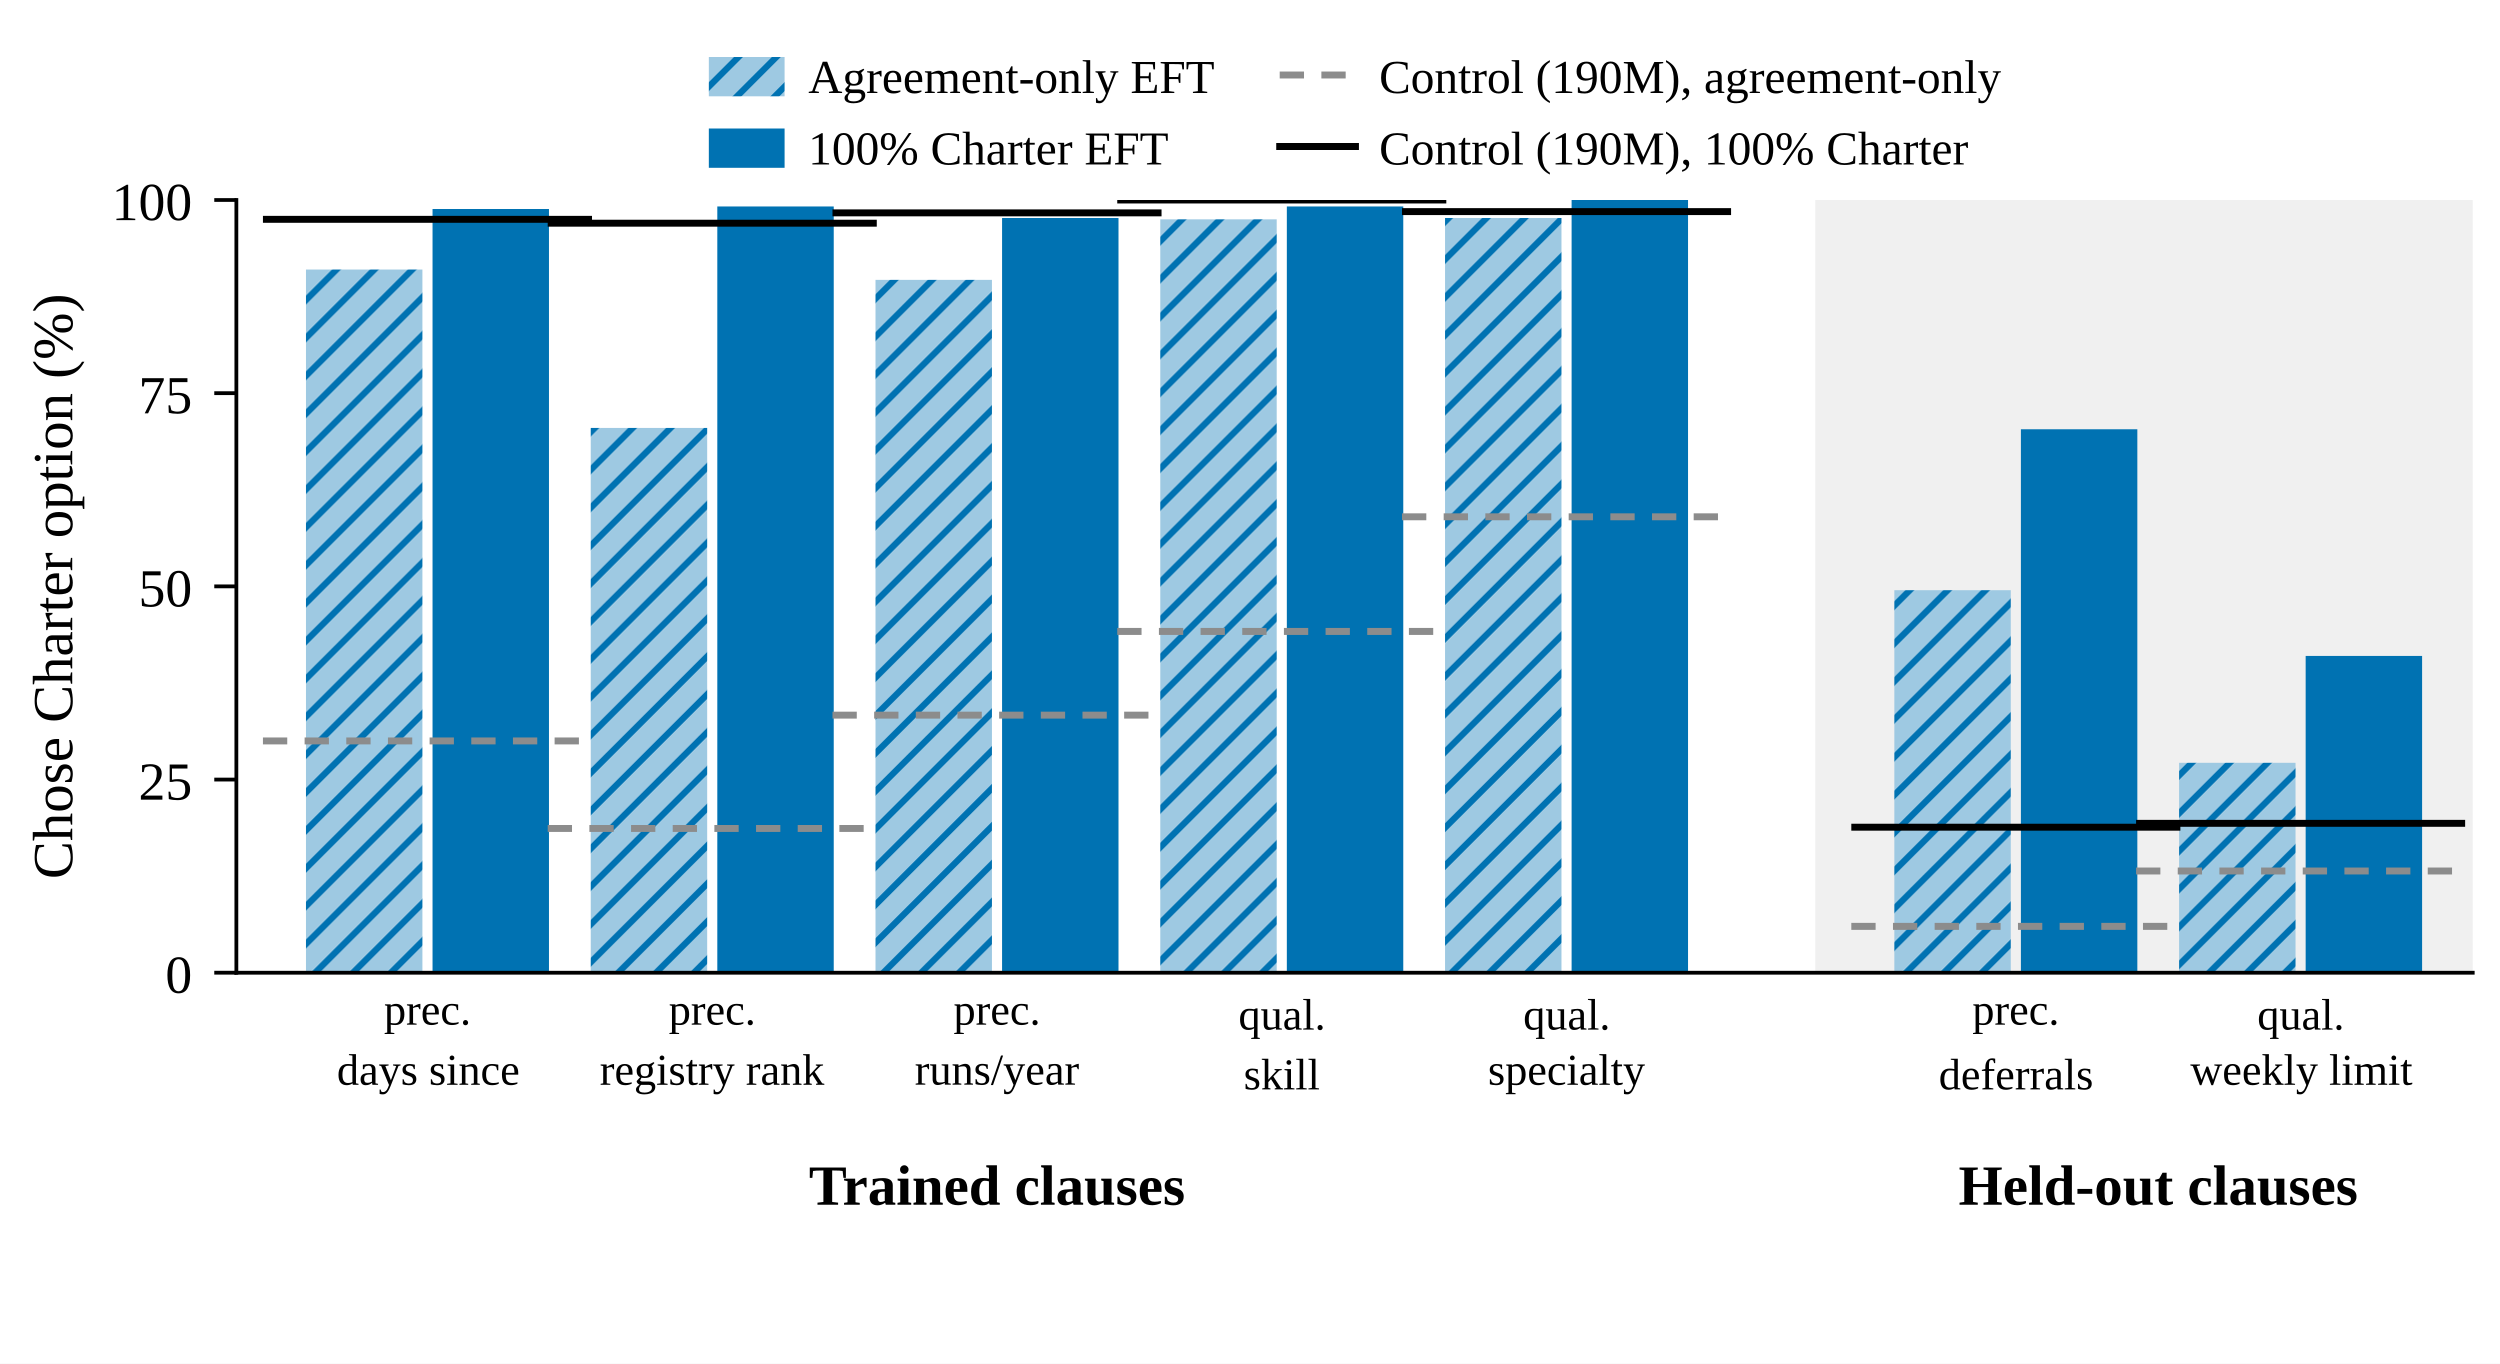
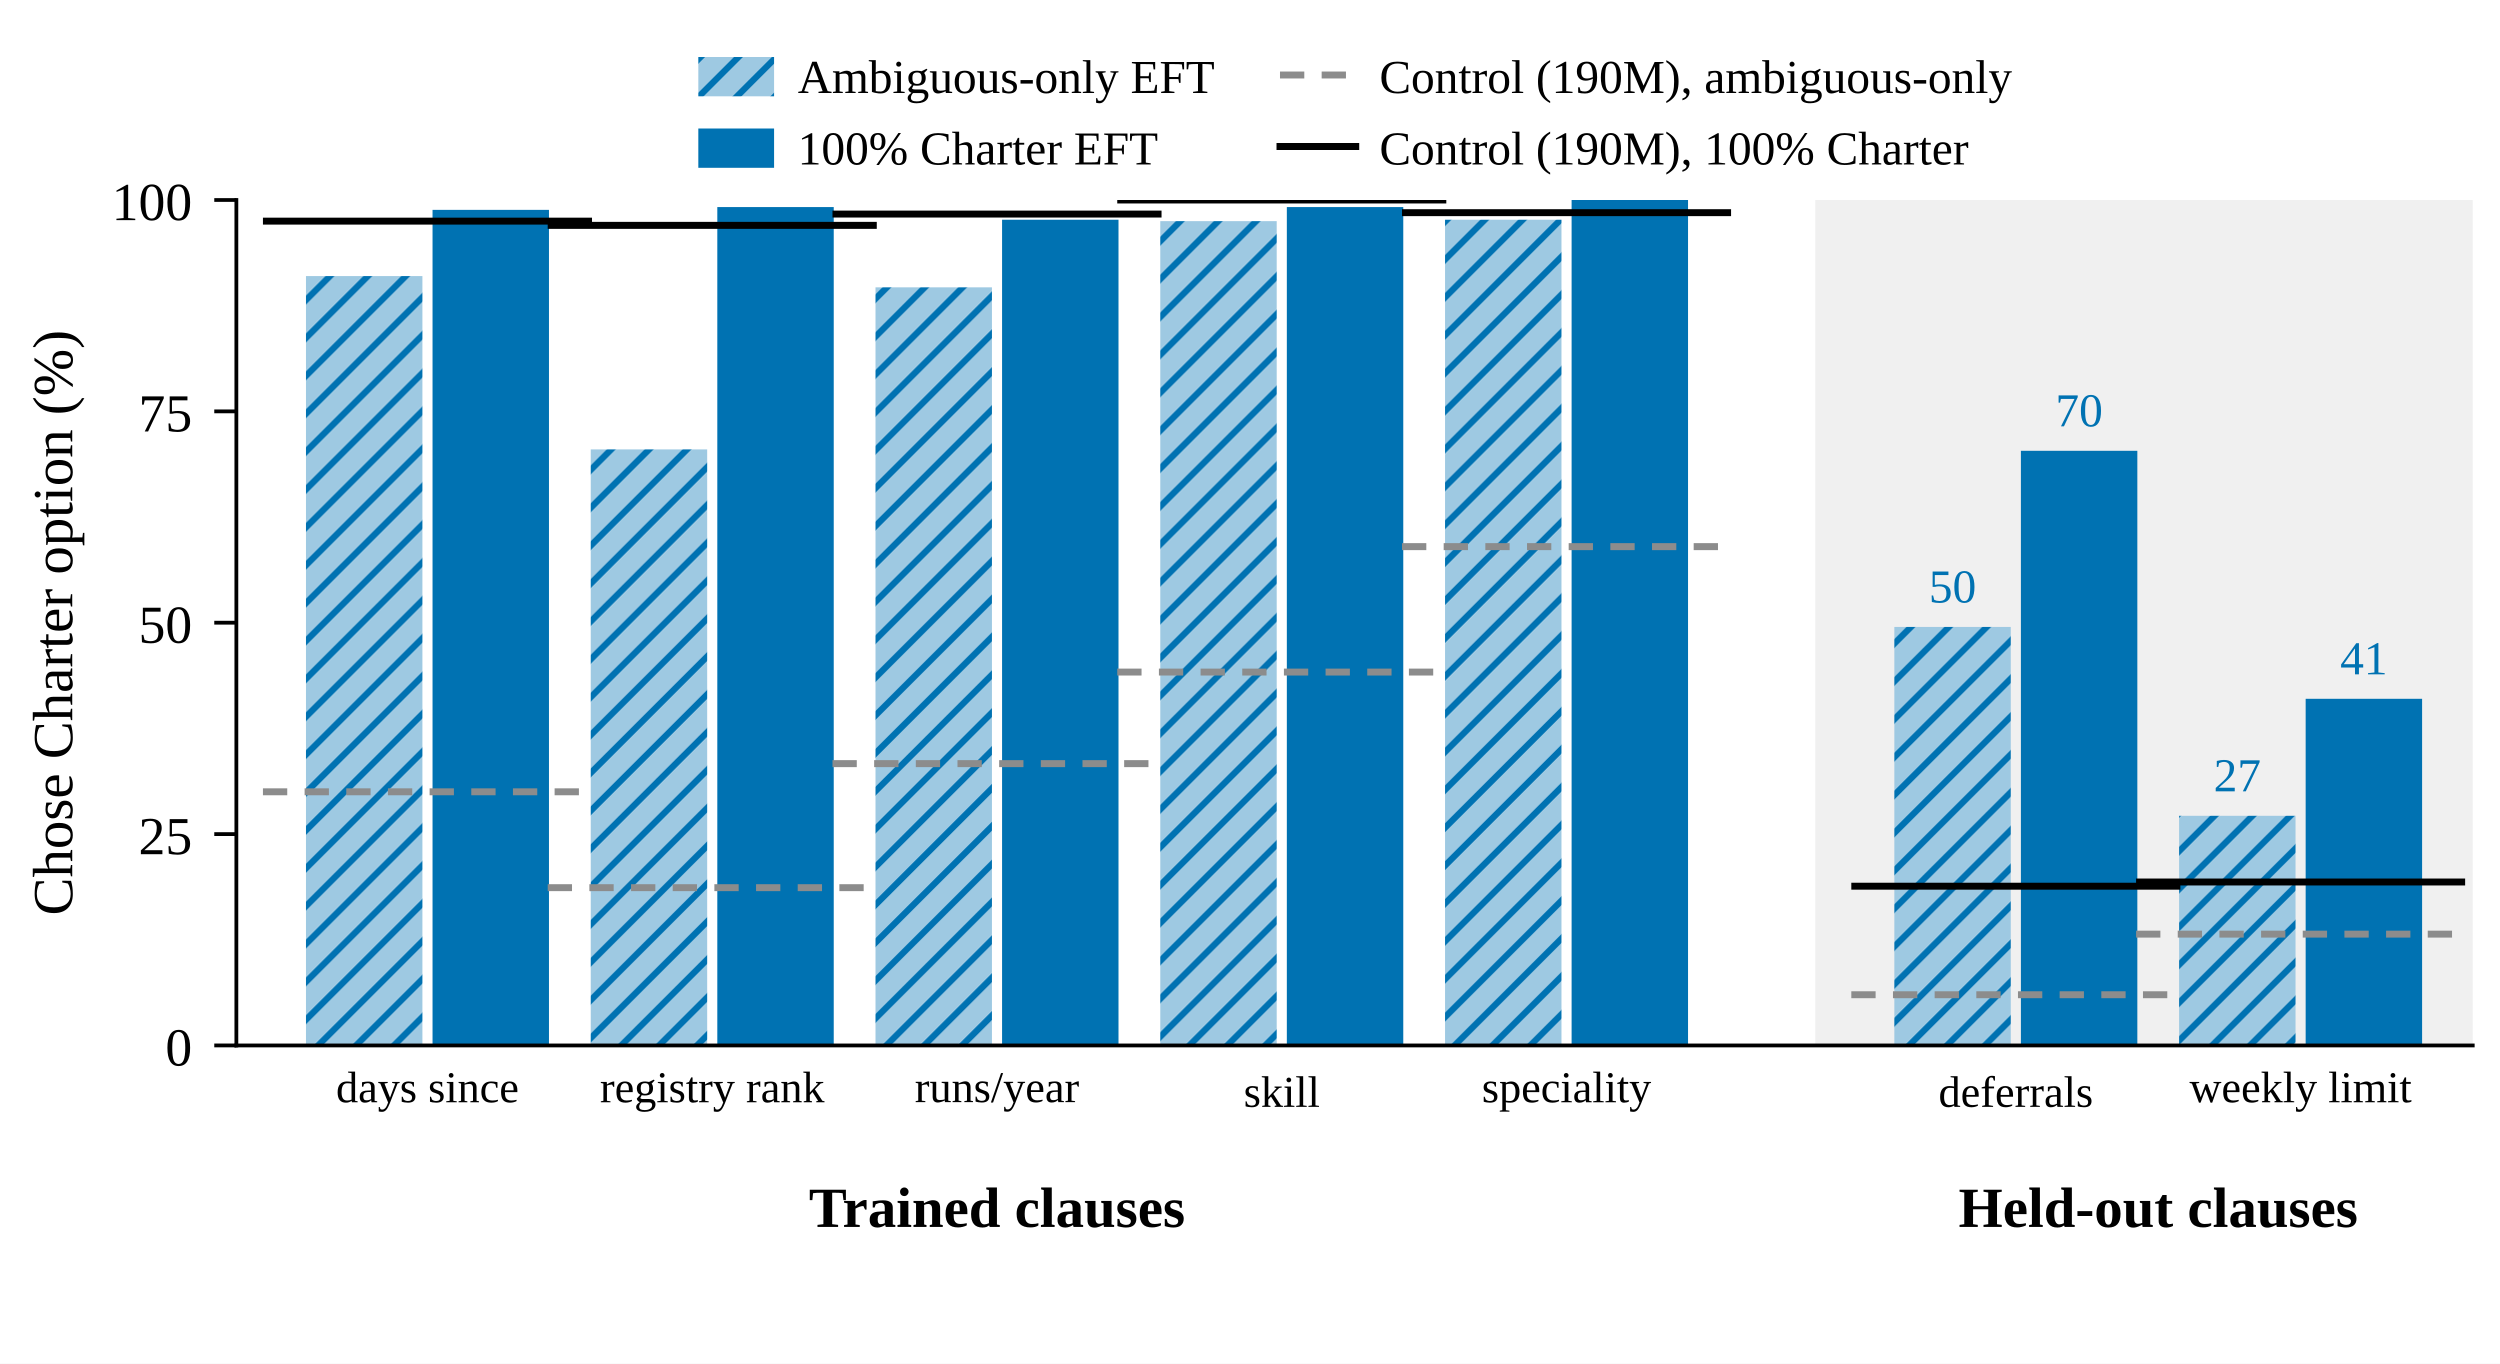
<svg xmlns="http://www.w3.org/2000/svg" xmlns:xlink="http://www.w3.org/1999/xlink" width="396pt" height="216pt" viewBox="0 0 396 216" version="1.1">
  <defs>
    <style type="text/css">*{stroke-linejoin: round; stroke-linecap: butt}</style>
  </defs>
  <g id="figure_1">
    <g id="patch_1">
      <path d="M 0 216  L 396 216  L 396 0  L 0 0  z " style="fill: #ffffff" />
    </g>
    <g id="axes_1">
      <g id="patch_2">
-         <path d="M 37.44 154.08  L 391.68 154.08  L 391.68 31.68  L 37.44 31.68  z " style="fill: #ffffff" />
+         <path d="M 37.44 165.6  L 391.68 165.6  L 391.68 31.68  L 37.44 31.68  z " style="fill: #ffffff" />
      </g>
      <g id="patch_3">
-         <path d="M 287.533 154.08  L 391.68 154.08  L 391.68 31.68  L 287.533 31.68  z " clip-path="url(#p4b916049d1)" style="fill: #f0f0f0" />
+         <path d="M 287.533 165.6  L 391.68 165.6  L 391.68 31.68  L 287.533 31.68  z " clip-path="url(#p679ba8594c)" style="fill: #f0f0f0" />
      </g>
      <g id="matplotlib.axis_1">
        <g id="xtick_1">
          <g id="line2d_1" />
          <g id="text_1">
-             <text style="font-size: 7px; font-family: 'Times New Roman', 'Nimbus Roman', 'Liberation Serif', 'STIXGeneral', 'DejaVu Serif', serif" transform="translate(60.82006 162.3054)">prec.</text>
-             <text style="font-size: 7px; font-family: 'Times New Roman', 'Nimbus Roman', 'Liberation Serif', 'STIXGeneral', 'DejaVu Serif', serif" transform="translate(53.3678 171.8325)">days since</text>
+             <text style="font-size: 7px; font-family: 'Times New Roman', 'Nimbus Roman', 'Liberation Serif', 'STIXGeneral', 'DejaVu Serif', serif; text-anchor: middle" x="67.712" y="174.602" transform="rotate(-0 67.71178 174.6025)">days since</text>
          </g>
        </g>
        <g id="xtick_2">
          <g id="line2d_2" />
          <g id="text_2">
-             <text style="font-size: 7px; font-family: 'Times New Roman', 'Nimbus Roman', 'Liberation Serif', 'STIXGeneral', 'DejaVu Serif', serif" transform="translate(105.927 162.3054)">prec.</text>
-             <text style="font-size: 7px; font-family: 'Times New Roman', 'Nimbus Roman', 'Liberation Serif', 'STIXGeneral', 'DejaVu Serif', serif" transform="translate(95.00046 171.8325)">registry rank</text>
+             <text style="font-size: 7px; font-family: 'Times New Roman', 'Nimbus Roman', 'Liberation Serif', 'STIXGeneral', 'DejaVu Serif', serif; text-anchor: middle" x="112.819" y="174.602" transform="rotate(-0 112.8187 174.6025)">registry rank</text>
          </g>
        </g>
        <g id="xtick_3">
          <g id="line2d_3" />
          <g id="text_3">
-             <text style="font-size: 7px; font-family: 'Times New Roman', 'Nimbus Roman', 'Liberation Serif', 'STIXGeneral', 'DejaVu Serif', serif" transform="translate(151.034 162.3054)">prec.</text>
-             <text style="font-size: 7px; font-family: 'Times New Roman', 'Nimbus Roman', 'Liberation Serif', 'STIXGeneral', 'DejaVu Serif', serif" transform="translate(144.898 171.8079)">runs/year</text>
+             <text style="font-size: 7px; font-family: 'Times New Roman', 'Nimbus Roman', 'Liberation Serif', 'STIXGeneral', 'DejaVu Serif', serif; text-anchor: middle" x="157.926" y="174.578" transform="rotate(-0 157.9257 174.5779)">runs/year</text>
          </g>
        </g>
        <g id="xtick_4">
          <g id="line2d_4" />
          <g id="text_4">
-             <text style="font-size: 7px; font-family: 'Times New Roman', 'Nimbus Roman', 'Liberation Serif', 'STIXGeneral', 'DejaVu Serif', serif" transform="translate(196.1759 163.0858)">qual.</text>
-             <text style="font-size: 7px; font-family: 'Times New Roman', 'Nimbus Roman', 'Liberation Serif', 'STIXGeneral', 'DejaVu Serif', serif" transform="translate(197.0023 172.5604)">skill</text>
+             <text style="font-size: 7px; font-family: 'Times New Roman', 'Nimbus Roman', 'Liberation Serif', 'STIXGeneral', 'DejaVu Serif', serif; text-anchor: middle" x="203.033" y="175.33" transform="rotate(-0 203.0327 175.3304)">skill</text>
          </g>
        </g>
        <g id="xtick_5">
          <g id="line2d_5" />
          <g id="text_5">
-             <text style="font-size: 7px; font-family: 'Times New Roman', 'Nimbus Roman', 'Liberation Serif', 'STIXGeneral', 'DejaVu Serif', serif" transform="translate(241.2829 163.0858)">qual.</text>
-             <text style="font-size: 7px; font-family: 'Times New Roman', 'Nimbus Roman', 'Liberation Serif', 'STIXGeneral', 'DejaVu Serif', serif" transform="translate(235.6966 171.8325)">specialty</text>
+             <text style="font-size: 7px; font-family: 'Times New Roman', 'Nimbus Roman', 'Liberation Serif', 'STIXGeneral', 'DejaVu Serif', serif; text-anchor: middle" x="248.14" y="174.602" transform="rotate(-0 248.1396 174.6025)">speciality</text>
          </g>
        </g>
        <g id="xtick_6">
          <g id="line2d_6" />
          <g id="text_6">
-             <text style="font-size: 7px; font-family: 'Times New Roman', 'Nimbus Roman', 'Liberation Serif', 'STIXGeneral', 'DejaVu Serif', serif" transform="translate(312.4167 162.3054)">prec.</text>
-             <text style="font-size: 7px; font-family: 'Times New Roman', 'Nimbus Roman', 'Liberation Serif', 'STIXGeneral', 'DejaVu Serif', serif" transform="translate(307.1005 172.5604)">deferrals</text>
+             <text style="font-size: 7px; font-family: 'Times New Roman', 'Nimbus Roman', 'Liberation Serif', 'STIXGeneral', 'DejaVu Serif', serif; text-anchor: middle" x="319.308" y="175.33" transform="rotate(-0 319.3084 175.3304)">deferrals</text>
          </g>
        </g>
        <g id="xtick_7">
          <g id="line2d_7" />
          <g id="text_7">
-             <text style="font-size: 7px; font-family: 'Times New Roman', 'Nimbus Roman', 'Liberation Serif', 'STIXGeneral', 'DejaVu Serif', serif" transform="translate(357.5586 163.0858)">qual.</text>
-             <text style="font-size: 7px; font-family: 'Times New Roman', 'Nimbus Roman', 'Liberation Serif', 'STIXGeneral', 'DejaVu Serif', serif" transform="translate(346.9536 171.8325)">weekly limit</text>
+             <text style="font-size: 7px; font-family: 'Times New Roman', 'Nimbus Roman', 'Liberation Serif', 'STIXGeneral', 'DejaVu Serif', serif; text-anchor: middle" x="364.415" y="174.602" transform="rotate(-0 364.4153 174.6025)">weekly limit</text>
          </g>
        </g>
      </g>
      <g id="matplotlib.axis_2">
        <g id="ytick_1">
          <g id="line2d_8">
            <defs>
-               <path id="m139953e60b" d="M 0 0  L -3.5 0  " style="stroke: #000000; stroke-width: 0.6" />
+               <path id="m165789b303" d="M 0 0  L -3.5 0  " style="stroke: #000000; stroke-width: 0.6" />
            </defs>
            <g>
-               <use xlink:href="#m139953e60b" x="37.44" y="154.08" style="stroke: #000000; stroke-width: 0.6" />
+               <use xlink:href="#m165789b303" x="37.44" y="165.6" style="stroke: #000000; stroke-width: 0.6" />
            </g>
          </g>
          <g id="text_8">
-             <text style="font-size: 8.5px; font-family: 'Times New Roman', 'Nimbus Roman', 'Liberation Serif', 'STIXGeneral', 'DejaVu Serif', serif; text-anchor: end" x="30.44" y="157.268" transform="rotate(-0 30.44 157.2675)">0</text>
+             <text style="font-size: 8.5px; font-family: 'Times New Roman', 'Nimbus Roman', 'Liberation Serif', 'STIXGeneral', 'DejaVu Serif', serif; text-anchor: end" x="30.44" y="168.787" transform="rotate(-0 30.44 168.7875)">0</text>
          </g>
        </g>
        <g id="ytick_2">
          <g id="line2d_9">
            <g>
-               <use xlink:href="#m139953e60b" x="37.44" y="123.48" style="stroke: #000000; stroke-width: 0.6" />
+               <use xlink:href="#m165789b303" x="37.44" y="132.12" style="stroke: #000000; stroke-width: 0.6" />
            </g>
          </g>
          <g id="text_9">
-             <text style="font-size: 8.5px; font-family: 'Times New Roman', 'Nimbus Roman', 'Liberation Serif', 'STIXGeneral', 'DejaVu Serif', serif; text-anchor: end" x="30.44" y="126.668" transform="rotate(-0 30.44 126.6675)">25</text>
+             <text style="font-size: 8.5px; font-family: 'Times New Roman', 'Nimbus Roman', 'Liberation Serif', 'STIXGeneral', 'DejaVu Serif', serif; text-anchor: end" x="30.44" y="135.308" transform="rotate(-0 30.44 135.3075)">25</text>
          </g>
        </g>
        <g id="ytick_3">
          <g id="line2d_10">
            <g>
-               <use xlink:href="#m139953e60b" x="37.44" y="92.88" style="stroke: #000000; stroke-width: 0.6" />
+               <use xlink:href="#m165789b303" x="37.44" y="98.64" style="stroke: #000000; stroke-width: 0.6" />
            </g>
          </g>
          <g id="text_10">
-             <text style="font-size: 8.5px; font-family: 'Times New Roman', 'Nimbus Roman', 'Liberation Serif', 'STIXGeneral', 'DejaVu Serif', serif; text-anchor: end" x="30.44" y="96.067" transform="rotate(-0 30.44 96.0675)">50</text>
+             <text style="font-size: 8.5px; font-family: 'Times New Roman', 'Nimbus Roman', 'Liberation Serif', 'STIXGeneral', 'DejaVu Serif', serif; text-anchor: end" x="30.44" y="101.828" transform="rotate(-0 30.44 101.8275)">50</text>
          </g>
        </g>
        <g id="ytick_4">
          <g id="line2d_11">
            <g>
-               <use xlink:href="#m139953e60b" x="37.44" y="62.28" style="stroke: #000000; stroke-width: 0.6" />
+               <use xlink:href="#m165789b303" x="37.44" y="65.16" style="stroke: #000000; stroke-width: 0.6" />
            </g>
          </g>
          <g id="text_11">
-             <text style="font-size: 8.5px; font-family: 'Times New Roman', 'Nimbus Roman', 'Liberation Serif', 'STIXGeneral', 'DejaVu Serif', serif; text-anchor: end" x="30.44" y="65.468" transform="rotate(-0 30.44 65.4675)">75</text>
+             <text style="font-size: 8.5px; font-family: 'Times New Roman', 'Nimbus Roman', 'Liberation Serif', 'STIXGeneral', 'DejaVu Serif', serif; text-anchor: end" x="30.44" y="68.347" transform="rotate(-0 30.44 68.3475)">75</text>
          </g>
        </g>
        <g id="ytick_5">
          <g id="line2d_12">
            <g>
-               <use xlink:href="#m139953e60b" x="37.44" y="31.68" style="stroke: #000000; stroke-width: 0.6" />
+               <use xlink:href="#m165789b303" x="37.44" y="31.68" style="stroke: #000000; stroke-width: 0.6" />
            </g>
          </g>
          <g id="text_12">
            <text style="font-size: 8.5px; font-family: 'Times New Roman', 'Nimbus Roman', 'Liberation Serif', 'STIXGeneral', 'DejaVu Serif', serif; text-anchor: end" x="30.44" y="34.867" transform="rotate(-0 30.44 34.8675)">100</text>
          </g>
        </g>
        <g id="text_13">
-           <text style="font-size: 9px; font-family: 'Times New Roman', 'Nimbus Roman', 'Liberation Serif', 'STIXGeneral', 'DejaVu Serif', serif; text-anchor: middle" x="11.44" y="92.88" transform="rotate(-90 11.44 92.88)">Chose Charter option (%)</text>
+           <text style="font-size: 9px; font-family: 'Times New Roman', 'Nimbus Roman', 'Liberation Serif', 'STIXGeneral', 'DejaVu Serif', serif; text-anchor: middle" x="11.44" y="98.64" transform="rotate(-90 11.44 98.64)">Chose Charter option (%)</text>
        </g>
      </g>
      <g id="patch_4">
-         <path d="M 48.466 154.08  L 66.91 154.08  L 66.91 42.696  L 48.466 42.696  z " clip-path="url(#p4b916049d1)" style="fill: url(#hea2b2ce002)" />
+         <path d="M 48.466 165.6  L 66.91 165.6  L 66.91 43.733  L 48.466 43.733  z " clip-path="url(#p679ba8594c)" style="fill: url(#h0e73f338db)" />
      </g>
      <g id="patch_5">
-         <path d="M 68.514 154.08  L 86.957 154.08  L 86.957 33.108  L 68.514 33.108  z " clip-path="url(#p4b916049d1)" style="fill: #0072b2" />
+         <path d="M 68.514 165.6  L 86.957 165.6  L 86.957 33.242  L 68.514 33.242  z " clip-path="url(#p679ba8594c)" style="fill: #0072b2" />
      </g>
      <g id="patch_6">
-         <path d="M 93.573 154.08  L 112.017 154.08  L 112.017 67.788  L 93.573 67.788  z " clip-path="url(#p4b916049d1)" style="fill: url(#hea2b2ce002)" />
+         <path d="M 93.573 165.6  L 112.017 165.6  L 112.017 71.186  L 93.573 71.186  z " clip-path="url(#p679ba8594c)" style="fill: url(#h0e73f338db)" />
      </g>
      <g id="patch_7">
-         <path d="M 113.621 154.08  L 132.064 154.08  L 132.064 32.7  L 113.621 32.7  z " clip-path="url(#p4b916049d1)" style="fill: #0072b2" />
+         <path d="M 113.621 165.6  L 132.064 165.6  L 132.064 32.796  L 113.621 32.796  z " clip-path="url(#p679ba8594c)" style="fill: #0072b2" />
      </g>
      <g id="patch_8">
-         <path d="M 138.68 154.08  L 157.124 154.08  L 157.124 44.328  L 138.68 44.328  z " clip-path="url(#p4b916049d1)" style="fill: url(#hea2b2ce002)" />
+         <path d="M 138.68 165.6  L 157.124 165.6  L 157.124 45.518  L 138.68 45.518  z " clip-path="url(#p679ba8594c)" style="fill: url(#h0e73f338db)" />
      </g>
      <g id="patch_9">
-         <path d="M 158.728 154.08  L 177.171 154.08  L 177.171 34.536  L 158.728 34.536  z " clip-path="url(#p4b916049d1)" style="fill: #0072b2" />
+         <path d="M 158.728 165.6  L 177.171 165.6  L 177.171 34.805  L 158.728 34.805  z " clip-path="url(#p679ba8594c)" style="fill: #0072b2" />
      </g>
      <g id="patch_10">
-         <path d="M 183.787 154.08  L 202.231 154.08  L 202.231 34.74  L 183.787 34.74  z " clip-path="url(#p4b916049d1)" style="fill: url(#hea2b2ce002)" />
+         <path d="M 183.787 165.6  L 202.231 165.6  L 202.231 35.028  L 183.787 35.028  z " clip-path="url(#p679ba8594c)" style="fill: url(#h0e73f338db)" />
      </g>
      <g id="patch_11">
-         <path d="M 203.835 154.08  L 222.278 154.08  L 222.278 32.7  L 203.835 32.7  z " clip-path="url(#p4b916049d1)" style="fill: #0072b2" />
+         <path d="M 203.835 165.6  L 222.278 165.6  L 222.278 32.796  L 203.835 32.796  z " clip-path="url(#p679ba8594c)" style="fill: #0072b2" />
      </g>
      <g id="patch_12">
-         <path d="M 228.894 154.08  L 247.338 154.08  L 247.338 34.536  L 228.894 34.536  z " clip-path="url(#p4b916049d1)" style="fill: url(#hea2b2ce002)" />
+         <path d="M 228.894 165.6  L 247.338 165.6  L 247.338 34.805  L 228.894 34.805  z " clip-path="url(#p679ba8594c)" style="fill: url(#h0e73f338db)" />
      </g>
      <g id="patch_13">
-         <path d="M 248.942 154.08  L 267.385 154.08  L 267.385 31.68  L 248.942 31.68  z " clip-path="url(#p4b916049d1)" style="fill: #0072b2" />
+         <path d="M 248.942 165.6  L 267.385 165.6  L 267.385 31.68  L 248.942 31.68  z " clip-path="url(#p679ba8594c)" style="fill: #0072b2" />
      </g>
      <g id="patch_14">
-         <path d="M 300.063 154.08  L 318.506 154.08  L 318.506 93.492  L 300.063 93.492  z " clip-path="url(#p4b916049d1)" style="fill: url(#hea2b2ce002)" />
+         <path d="M 300.063 165.6  L 318.506 165.6  L 318.506 99.31  L 300.063 99.31  z " clip-path="url(#p679ba8594c)" style="fill: url(#h0e73f338db)" />
      </g>
      <g id="patch_15">
-         <path d="M 320.11 154.08  L 338.554 154.08  L 338.554 67.992  L 320.11 67.992  z " clip-path="url(#p4b916049d1)" style="fill: #0072b2" />
+         <path d="M 320.11 165.6  L 338.554 165.6  L 338.554 71.41  L 320.11 71.41  z " clip-path="url(#p679ba8594c)" style="fill: #0072b2" />
      </g>
      <g id="patch_16">
-         <path d="M 345.17 154.08  L 363.613 154.08  L 363.613 120.828  L 345.17 120.828  z " clip-path="url(#p4b916049d1)" style="fill: url(#hea2b2ce002)" />
+         <path d="M 345.17 165.6  L 363.613 165.6  L 363.613 129.218  L 345.17 129.218  z " clip-path="url(#p679ba8594c)" style="fill: url(#h0e73f338db)" />
      </g>
      <g id="patch_17">
-         <path d="M 365.217 154.08  L 383.661 154.08  L 383.661 103.896  L 365.217 103.896  z " clip-path="url(#p4b916049d1)" style="fill: #0072b2" />
+         <path d="M 365.217 165.6  L 383.661 165.6  L 383.661 110.693  L 365.217 110.693  z " clip-path="url(#p679ba8594c)" style="fill: #0072b2" />
      </g>
      <g id="patch_18">
-         <path d="M 37.44 154.08  L 37.44 31.68  " style="fill: none; stroke: #000000; stroke-width: 0.6; stroke-linejoin: miter; stroke-linecap: square" />
+         <path d="M 37.44 165.6  L 37.44 31.68  " style="fill: none; stroke: #000000; stroke-width: 0.6; stroke-linejoin: miter; stroke-linecap: square" />
      </g>
      <g id="patch_19">
-         <path d="M 37.44 154.08  L 391.68 154.08  " style="fill: none; stroke: #000000; stroke-width: 0.6; stroke-linejoin: miter; stroke-linecap: square" />
+         <path d="M 37.44 165.6  L 391.68 165.6  " style="fill: none; stroke: #000000; stroke-width: 0.6; stroke-linejoin: miter; stroke-linecap: square" />
      </g>
      <g id="text_14">
-         <text style="font-weight: 700; font-size: 9px; font-family: 'Times New Roman', 'Nimbus Roman', 'Liberation Serif', 'STIXGeneral', 'DejaVu Serif', serif; text-anchor: middle" x="157.926" y="190.83" transform="rotate(-0 157.9257 190.83)">Trained clauses</text>
+         <text style="font-weight: 700; font-size: 9px; font-family: 'Times New Roman', 'Nimbus Roman', 'Liberation Serif', 'STIXGeneral', 'DejaVu Serif', serif; text-anchor: middle" x="157.926" y="194.35" transform="rotate(-0 157.9257 194.35)">Trained clauses</text>
      </g>
      <g id="text_15">
-         <text style="font-weight: 700; font-size: 9px; font-family: 'Times New Roman', 'Nimbus Roman', 'Liberation Serif', 'STIXGeneral', 'DejaVu Serif', serif; text-anchor: middle" x="341.862" y="190.83" transform="rotate(-0 341.8619 190.83)">Held-out clauses</text>
+         <text style="font-weight: 700; font-size: 9px; font-family: 'Times New Roman', 'Nimbus Roman', 'Liberation Serif', 'STIXGeneral', 'DejaVu Serif', serif; text-anchor: middle" x="341.862" y="194.35" transform="rotate(-0 341.8619 194.35)">Held-out clauses</text>
      </g>
      <g id="LineCollection_1">
-         <path d="M 41.65 34.74  L 93.774 34.74  " clip-path="url(#p4b916049d1)" style="fill: none; stroke: #000000; stroke-width: 1.1" />
+         <path d="M 41.65 35.028  L 93.774 35.028  " clip-path="url(#p679ba8594c)" style="fill: none; stroke: #000000; stroke-width: 1.1" />
      </g>
      <g id="LineCollection_2">
-         <path d="M 86.757 35.352  L 138.881 35.352  " clip-path="url(#p4b916049d1)" style="fill: none; stroke: #000000; stroke-width: 1.1" />
+         <path d="M 86.757 35.698  L 138.881 35.698  " clip-path="url(#p679ba8594c)" style="fill: none; stroke: #000000; stroke-width: 1.1" />
      </g>
      <g id="LineCollection_3">
-         <path d="M 131.864 33.72  L 183.988 33.72  " clip-path="url(#p4b916049d1)" style="fill: none; stroke: #000000; stroke-width: 1.1" />
+         <path d="M 131.864 33.912  L 183.988 33.912  " clip-path="url(#p679ba8594c)" style="fill: none; stroke: #000000; stroke-width: 1.1" />
      </g>
      <g id="LineCollection_4">
-         <path d="M 176.971 31.68  L 229.094 31.68  " clip-path="url(#p4b916049d1)" style="fill: none; stroke: #000000; stroke-width: 1.1" />
+         <path d="M 176.971 31.68  L 229.094 31.68  " clip-path="url(#p679ba8594c)" style="fill: none; stroke: #000000; stroke-width: 1.1" />
      </g>
      <g id="LineCollection_5">
-         <path d="M 222.078 33.516  L 274.201 33.516  " clip-path="url(#p4b916049d1)" style="fill: none; stroke: #000000; stroke-width: 1.1" />
+         <path d="M 222.078 33.689  L 274.201 33.689  " clip-path="url(#p679ba8594c)" style="fill: none; stroke: #000000; stroke-width: 1.1" />
      </g>
      <g id="LineCollection_6">
-         <path d="M 293.247 131.028  L 345.37 131.028  " clip-path="url(#p4b916049d1)" style="fill: none; stroke: #000000; stroke-width: 1.1" />
+         <path d="M 293.247 140.378  L 345.37 140.378  " clip-path="url(#p679ba8594c)" style="fill: none; stroke: #000000; stroke-width: 1.1" />
      </g>
      <g id="LineCollection_7">
-         <path d="M 338.354 130.416  L 390.477 130.416  " clip-path="url(#p4b916049d1)" style="fill: none; stroke: #000000; stroke-width: 1.1" />
+         <path d="M 338.354 139.709  L 390.477 139.709  " clip-path="url(#p679ba8594c)" style="fill: none; stroke: #000000; stroke-width: 1.1" />
      </g>
      <g id="LineCollection_8">
-         <path d="M 41.65 117.36  L 93.774 117.36  " clip-path="url(#p4b916049d1)" style="fill: none; stroke-dasharray: 3.85,2.75; stroke-dashoffset: 0; stroke: #8c8c8c; stroke-width: 1.1" />
+         <path d="M 41.65 125.424  L 93.774 125.424  " clip-path="url(#p679ba8594c)" style="fill: none; stroke-dasharray: 3.85,2.75; stroke-dashoffset: 0; stroke: #8c8c8c; stroke-width: 1.1" />
      </g>
      <g id="LineCollection_9">
-         <path d="M 86.757 131.232  L 138.881 131.232  " clip-path="url(#p4b916049d1)" style="fill: none; stroke-dasharray: 3.85,2.75; stroke-dashoffset: 0; stroke: #8c8c8c; stroke-width: 1.1" />
+         <path d="M 86.757 140.602  L 138.881 140.602  " clip-path="url(#p679ba8594c)" style="fill: none; stroke-dasharray: 3.85,2.75; stroke-dashoffset: 0; stroke: #8c8c8c; stroke-width: 1.1" />
      </g>
      <g id="LineCollection_10">
-         <path d="M 131.864 113.28  L 183.988 113.28  " clip-path="url(#p4b916049d1)" style="fill: none; stroke-dasharray: 3.85,2.75; stroke-dashoffset: 0; stroke: #8c8c8c; stroke-width: 1.1" />
+         <path d="M 131.864 120.96  L 183.988 120.96  " clip-path="url(#p679ba8594c)" style="fill: none; stroke-dasharray: 3.85,2.75; stroke-dashoffset: 0; stroke: #8c8c8c; stroke-width: 1.1" />
      </g>
      <g id="LineCollection_11">
-         <path d="M 176.971 100.02  L 229.094 100.02  " clip-path="url(#p4b916049d1)" style="fill: none; stroke-dasharray: 3.85,2.75; stroke-dashoffset: 0; stroke: #8c8c8c; stroke-width: 1.1" />
+         <path d="M 176.971 106.452  L 229.094 106.452  " clip-path="url(#p679ba8594c)" style="fill: none; stroke-dasharray: 3.85,2.75; stroke-dashoffset: 0; stroke: #8c8c8c; stroke-width: 1.1" />
      </g>
      <g id="LineCollection_12">
-         <path d="M 222.078 81.864  L 274.201 81.864  " clip-path="url(#p4b916049d1)" style="fill: none; stroke-dasharray: 3.85,2.75; stroke-dashoffset: 0; stroke: #8c8c8c; stroke-width: 1.1" />
+         <path d="M 222.078 86.587  L 274.201 86.587  " clip-path="url(#p679ba8594c)" style="fill: none; stroke-dasharray: 3.85,2.75; stroke-dashoffset: 0; stroke: #8c8c8c; stroke-width: 1.1" />
      </g>
      <g id="LineCollection_13">
-         <path d="M 293.247 146.736  L 345.37 146.736  " clip-path="url(#p4b916049d1)" style="fill: none; stroke-dasharray: 3.85,2.75; stroke-dashoffset: 0; stroke: #8c8c8c; stroke-width: 1.1" />
+         <path d="M 293.247 157.565  L 345.37 157.565  " clip-path="url(#p679ba8594c)" style="fill: none; stroke-dasharray: 3.85,2.75; stroke-dashoffset: 0; stroke: #8c8c8c; stroke-width: 1.1" />
      </g>
      <g id="LineCollection_14">
-         <path d="M 338.354 137.964  L 390.477 137.964  " clip-path="url(#p4b916049d1)" style="fill: none; stroke-dasharray: 3.85,2.75; stroke-dashoffset: 0; stroke: #8c8c8c; stroke-width: 1.1" />
+         <path d="M 338.354 147.967  L 390.477 147.967  " clip-path="url(#p679ba8594c)" style="fill: none; stroke-dasharray: 3.85,2.75; stroke-dashoffset: 0; stroke: #8c8c8c; stroke-width: 1.1" />
      </g>
      <g id="legend_1">
        <g id="patch_20">
-           <path d="M 112.279 15.255  L 124.279 15.255  L 124.279 9.03  L 112.279 9.03  z " style="fill: url(#hea2b2ce002)" />
+           <path d="M 110.614 15.255  L 122.614 15.255  L 122.614 9.03  L 110.614 9.03  z " style="fill: url(#h0e73f338db)" />
        </g>
        <g id="text_16">
-           <text style="font-size: 7.5px; font-family: 'Times New Roman', 'Nimbus Roman', 'Liberation Serif', 'STIXGeneral', 'DejaVu Serif', serif; text-anchor: start" x="128.029" y="14.73" transform="rotate(-0 128.0288 14.73)">Agreement-only EFT</text>
+           <text style="font-size: 7.5px; font-family: 'Times New Roman', 'Nimbus Roman', 'Liberation Serif', 'STIXGeneral', 'DejaVu Serif', serif; text-anchor: start" x="126.364" y="14.73" transform="rotate(-0 126.3641 14.73)">Ambiguous-only EFT</text>
        </g>
        <g id="patch_21">
-           <path d="M 112.279 26.58  L 124.279 26.58  L 124.279 20.355  L 112.279 20.355  z " style="fill: #0072b2" />
+           <path d="M 110.614 26.58  L 122.614 26.58  L 122.614 20.355  L 110.614 20.355  z " style="fill: #0072b2" />
        </g>
        <g id="text_17">
-           <text style="font-size: 7.5px; font-family: 'Times New Roman', 'Nimbus Roman', 'Liberation Serif', 'STIXGeneral', 'DejaVu Serif', serif; text-anchor: start" x="128.029" y="26.055" transform="rotate(-0 128.0288 26.055)">100% Charter EFT</text>
+           <text style="font-size: 7.5px; font-family: 'Times New Roman', 'Nimbus Roman', 'Liberation Serif', 'STIXGeneral', 'DejaVu Serif', serif; text-anchor: start" x="126.364" y="26.055" transform="rotate(-0 126.3641 26.055)">100% Charter EFT</text>
        </g>
        <g id="line2d_13">
-           <path d="M 202.705 11.88  L 208.705 11.88  L 214.705 11.88  " style="fill: none; stroke-dasharray: 3.85,2.75; stroke-dashoffset: 0; stroke: #8c8c8c; stroke-width: 1.1" />
+           <path d="M 202.75 11.88  L 208.75 11.88  L 214.75 11.88  " style="fill: none; stroke-dasharray: 3.85,2.75; stroke-dashoffset: 0; stroke: #8c8c8c; stroke-width: 1.1" />
        </g>
        <g id="text_18">
-           <text style="font-size: 7.5px; font-family: 'Times New Roman', 'Nimbus Roman', 'Liberation Serif', 'STIXGeneral', 'DejaVu Serif', serif; text-anchor: start" x="218.455" y="14.73" transform="rotate(-0 218.4553 14.73)">Control (190M), agreement-only</text>
+           <text style="font-size: 7.5px; font-family: 'Times New Roman', 'Nimbus Roman', 'Liberation Serif', 'STIXGeneral', 'DejaVu Serif', serif; text-anchor: start" x="218.5" y="14.73" transform="rotate(-0 218.5004 14.73)">Control (190M), ambiguous-only</text>
        </g>
        <g id="line2d_14">
-           <path d="M 202.705 23.205  L 208.705 23.205  L 214.705 23.205  " style="fill: none; stroke: #000000; stroke-width: 1.1; stroke-linecap: square" />
+           <path d="M 202.75 23.205  L 208.75 23.205  L 214.75 23.205  " style="fill: none; stroke: #000000; stroke-width: 1.1; stroke-linecap: square" />
        </g>
        <g id="text_19">
-           <text style="font-size: 7.5px; font-family: 'Times New Roman', 'Nimbus Roman', 'Liberation Serif', 'STIXGeneral', 'DejaVu Serif', serif; text-anchor: start" x="218.455" y="26.055" transform="rotate(-0 218.4553 26.055)">Control (190M), 100% Charter</text>
-         </g>
+           <text style="font-size: 7.5px; font-family: 'Times New Roman', 'Nimbus Roman', 'Liberation Serif', 'STIXGeneral', 'DejaVu Serif', serif; text-anchor: start" x="218.5" y="26.055" transform="rotate(-0 218.5004 26.055)">Control (190M), 100% Charter</text>
+         </g>
+       </g>
+       <g id="text_20">
+         <text style="font-size: 7.5px; font-family: 'Times New Roman', 'Nimbus Roman', 'Liberation Serif', 'STIXGeneral', 'DejaVu Serif', serif; text-anchor: middle; fill: #0072b2" x="309.285" y="95.435" transform="rotate(-0 309.2846 95.4346)">50</text>
+       </g>
+       <g id="text_21">
+         <text style="font-size: 7.5px; font-family: 'Times New Roman', 'Nimbus Roman', 'Liberation Serif', 'STIXGeneral', 'DejaVu Serif', serif; text-anchor: middle; fill: #0072b2" x="329.332" y="67.535" transform="rotate(-0 329.3322 67.5346)">70</text>
+       </g>
+       <g id="text_22">
+         <text style="font-size: 7.5px; font-family: 'Times New Roman', 'Nimbus Roman', 'Liberation Serif', 'STIXGeneral', 'DejaVu Serif', serif; text-anchor: middle; fill: #0072b2" x="354.392" y="125.343" transform="rotate(-0 354.3916 125.3434)">27</text>
+       </g>
+       <g id="text_23">
+         <text style="font-size: 7.5px; font-family: 'Times New Roman', 'Nimbus Roman', 'Liberation Serif', 'STIXGeneral', 'DejaVu Serif', serif; text-anchor: middle; fill: #0072b2" x="374.439" y="106.818" transform="rotate(-0 374.4391 106.8178)">41</text>
      </g>
    </g>
  </g>
  <defs>
-     <clipPath id="p4b916049d1">
-       <rect x="37.44" y="31.68" width="354.24" height="122.4" />
+     <clipPath id="p679ba8594c">
+       <rect x="37.44" y="31.68" width="354.24" height="133.92" />
    </clipPath>
  </defs>
  <defs>
-     <pattern id="hea2b2ce002" patternUnits="userSpaceOnUse" x="0" y="0" width="72" height="72">
+     <pattern id="h0e73f338db" patternUnits="userSpaceOnUse" x="0" y="0" width="72" height="72">
      <rect x="0" y="0" width="73" height="73" fill="#9ec9e2" />
      <path d="M -36 36  L 36 -36  M -33 39  L 39 -33  M -30 42  L 42 -30  M -27 45  L 45 -27  M -24 48  L 48 -24  M -21 51  L 51 -21  M -18 54  L 54 -18  M -15 57  L 57 -15  M -12 60  L 60 -12  M -9 63  L 63 -9  M -6 66  L 66 -6  M -3 69  L 69 -3  M 0 72  L 72 0  M 3 75  L 75 3  M 6 78  L 78 6  M 9 81  L 81 9  M 12 84  L 84 12  M 15 87  L 87 15  M 18 90  L 90 18  M 21 93  L 93 21  M 24 96  L 96 24  M 27 99  L 99 27  M 30 102  L 102 30  M 33 105  L 105 33  M 36 108  L 108 36  " style="fill: #0072b2; stroke: #0072b2; stroke-width: 1.0; stroke-linecap: butt; stroke-linejoin: miter" />
    </pattern>
  </defs>
</svg>
